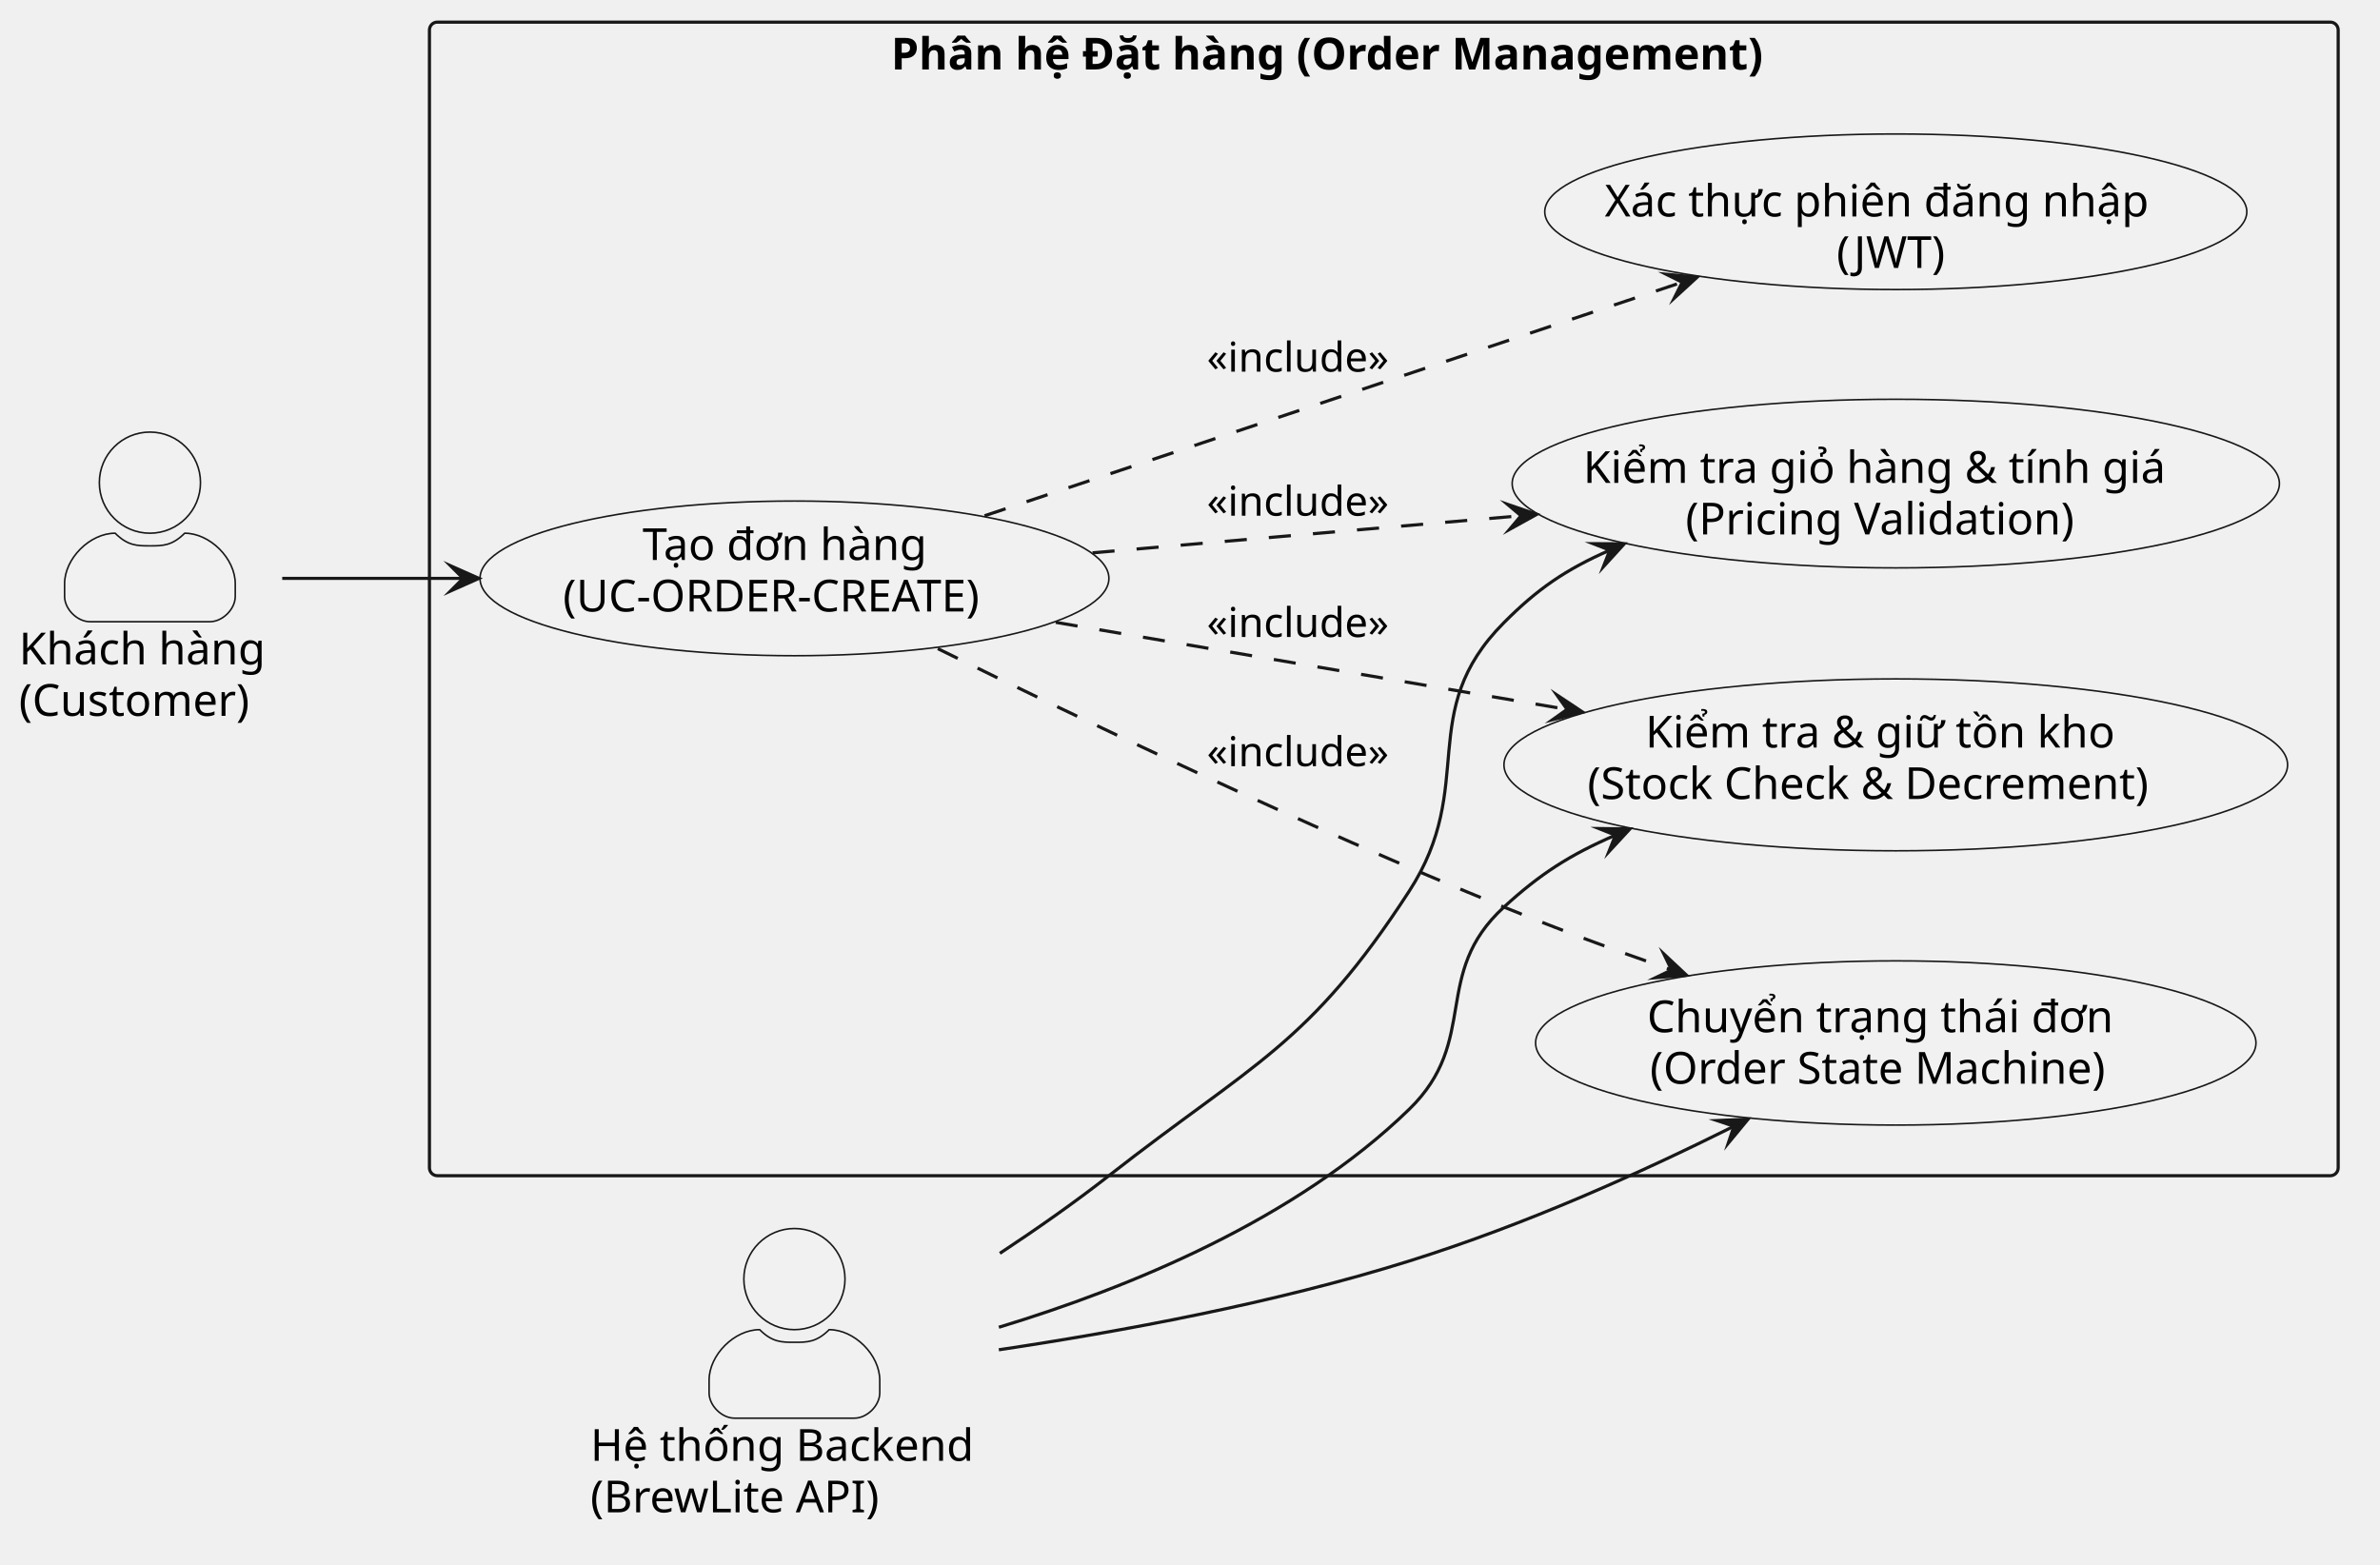
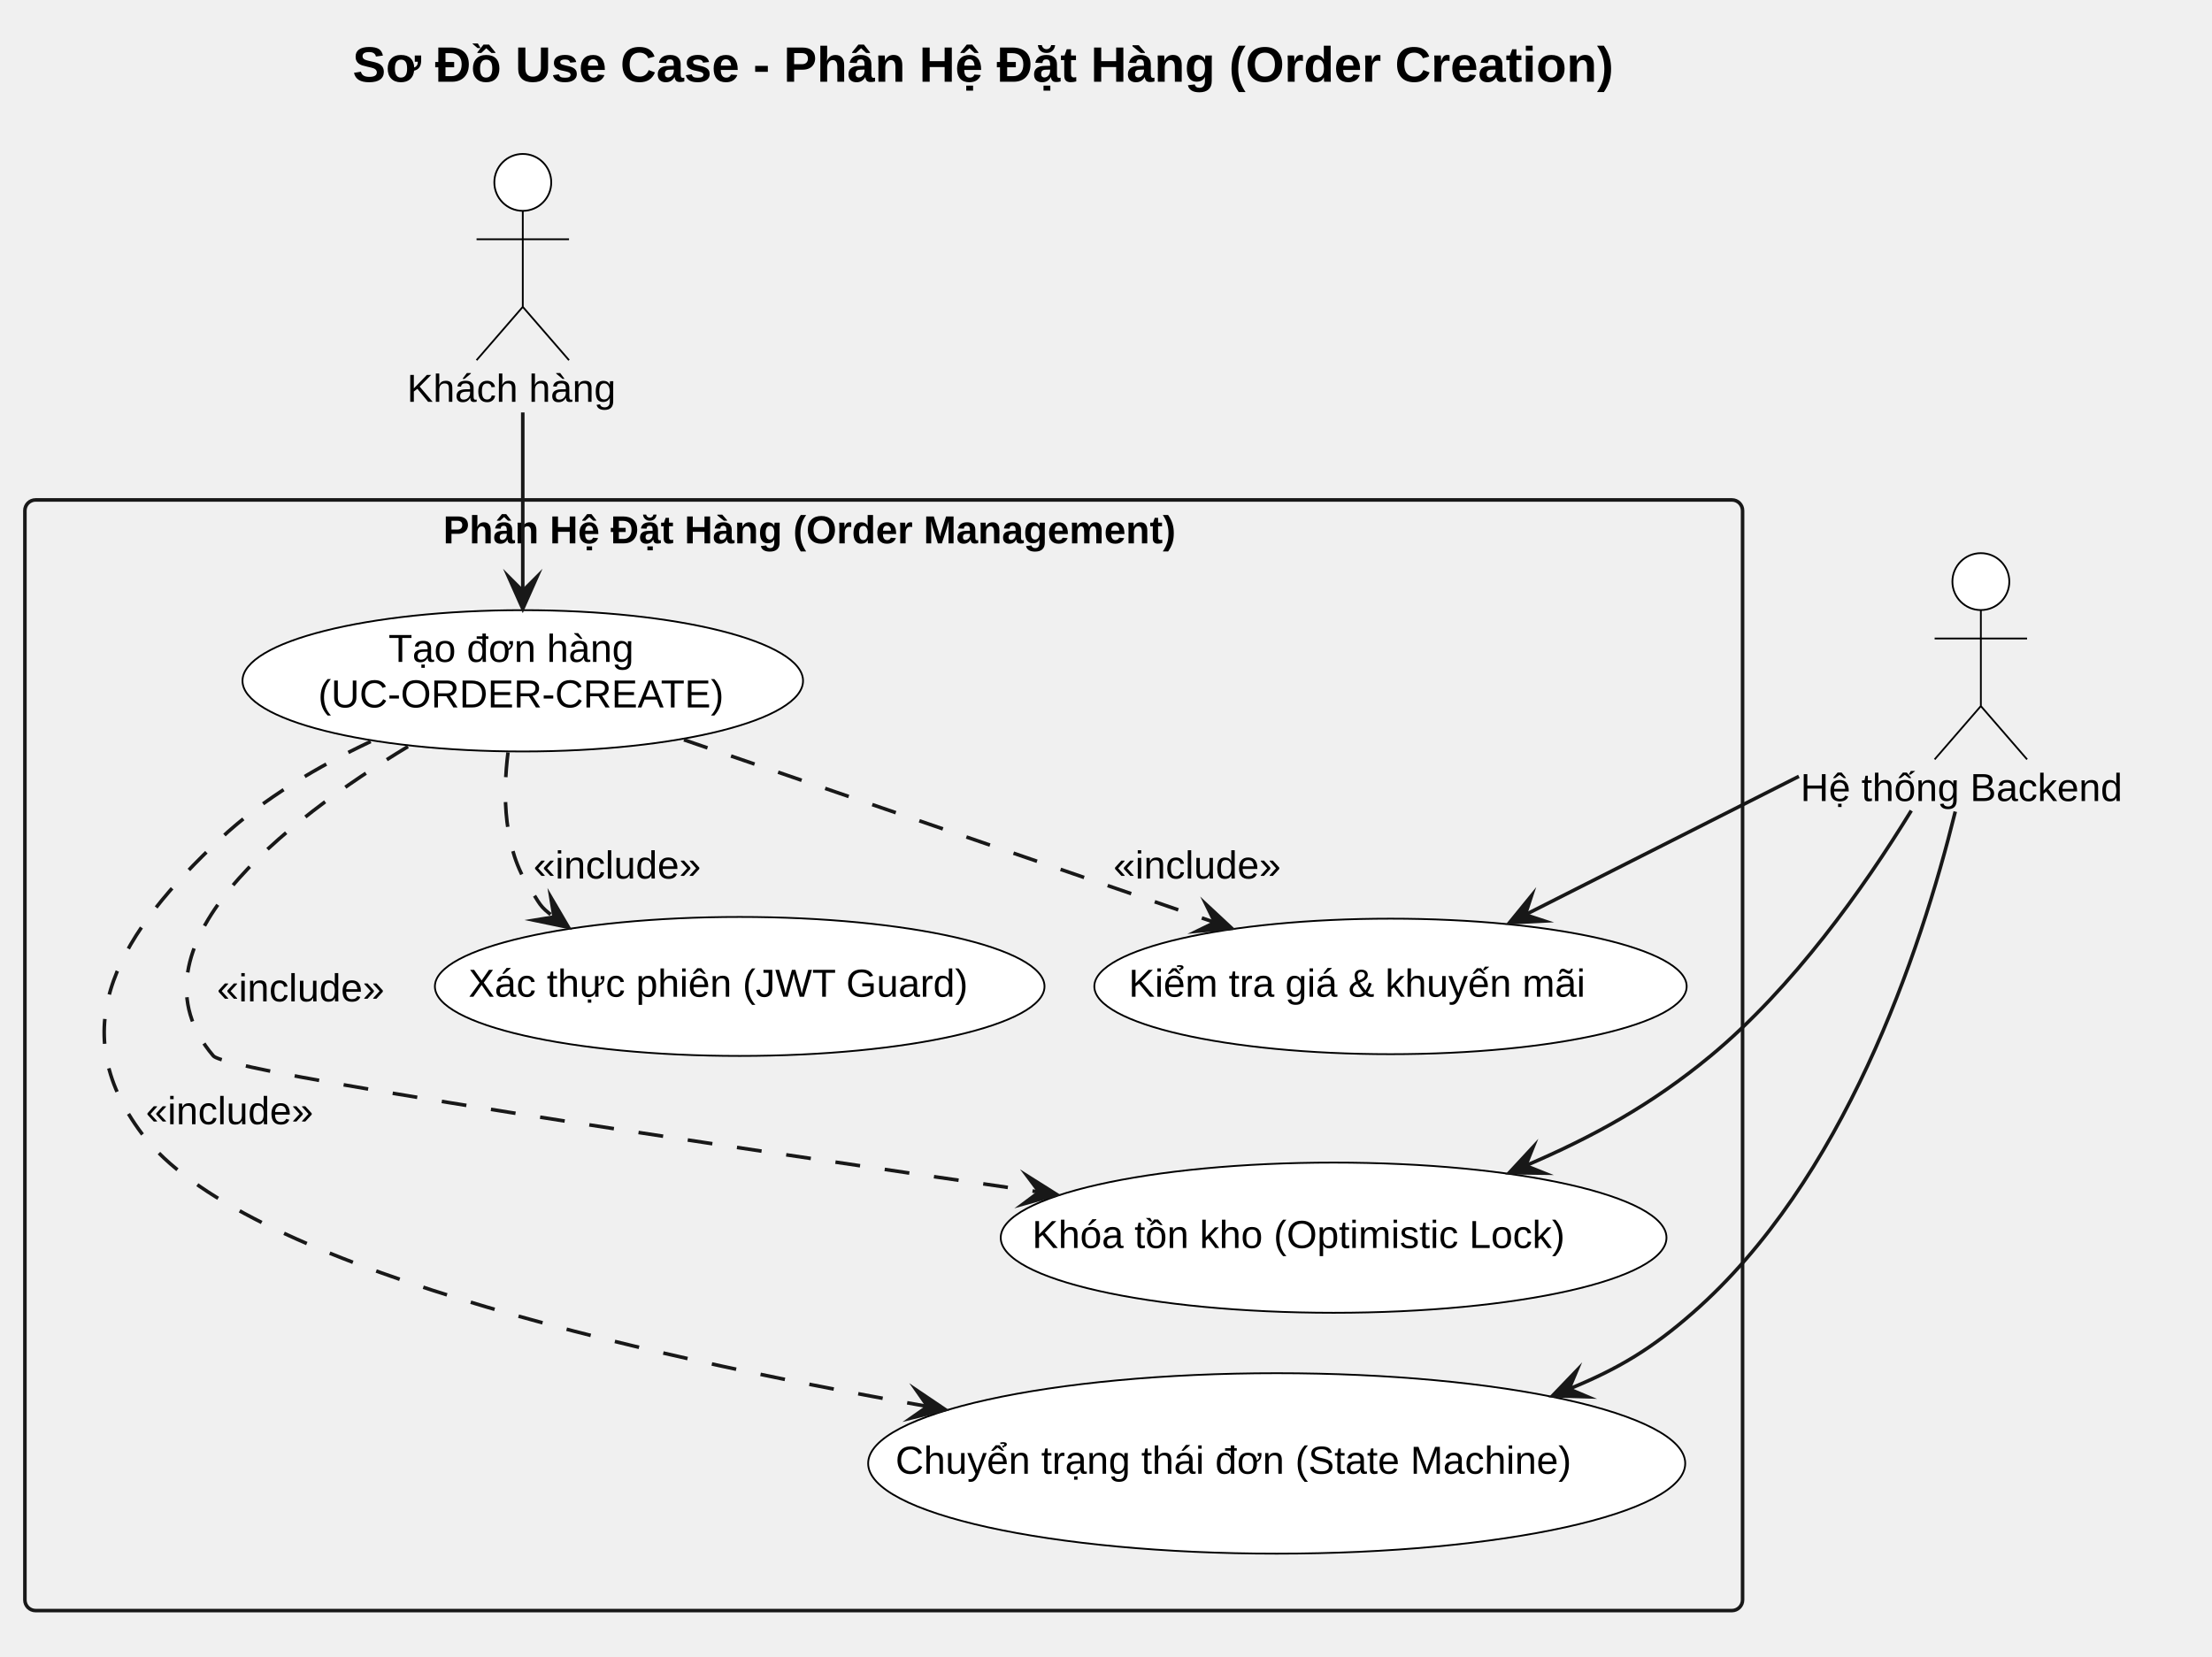
- <svg xmlns="http://www.w3.org/2000/svg" version="1.1" data-diagram-type="DESCRIPTION" style="width:753px;height:495px;background:#FFFFFF;" width="753px" height="495px" viewBox="0 0 753 495" zoomAndPan="magnify" preserveAspectRatio="none" contentStyleType="text/css">
+ <svg xmlns="http://www.w3.org/2000/svg" version="1.1" data-diagram-type="DESCRIPTION" style="width:622px;height:466px;background:#FFFFFF;" width="622px" height="466px" viewBox="0 0 622 466" zoomAndPan="magnify" preserveAspectRatio="none" contentStyleType="text/css">
  <defs />
  <g font-family="sans-serif" lengthAdjust="spacing">
-     <g class="cluster" data-qualified-name="Ph.n h. ..t h.ng .Order Management." id="ent0003" data-source-line="8">
-       <rect x="135.87" y="7" width="603.9" height="365" fill="none" style="stroke:#181818;stroke-width:1;" rx="2.5" ry="2.5" />
-       <text x="281.909" y="21.995" fill="#000" font-size="14" textLength="311.821" font-weight="700">Phân hệ Đặt hàng (Order Management)</text>
+     <g class="title" data-source-line="1">
+       <text x="99.137" y="22.995" fill="#000" font-size="14" textLength="417.443" font-weight="700" font-family="Arial">Sơ Đồ Use Case - Phân Hệ Đặt Hàng (Order Creation)</text>
    </g>
-     <g class="entity" data-qualified-name="Ph.n h. ..t h.ng .Order Management..UC_CreateOrder" id="ent0004" data-source-line="9">
-       <ellipse cx="251.355" cy="183" rx="99.485" ry="24.47" fill="#F1F1F1" style="stroke:#181818;stroke-width:0.5;" />
-       <text x="203.288" y="177.181" fill="#000" font-size="14" textLength="96.134">Tạo đơn hàng</text>
-       <text x="178.118" y="193.478" fill="#000" font-size="14" textLength="146.474">(UC-ORDER-CREATE)</text>
+     <g class="cluster" data-qualified-name="Ph.n H. ..t H.ng .Order Management." id="ent0003" data-source-line="22">
+       <rect x="7" y="140.597" width="483" height="312.35" fill="none" style="stroke:#181818;stroke-width:1;" rx="3" ry="3" />
+       <text x="124.624" y="152.807" fill="#000" font-size="11" textLength="247.752" font-weight="700" font-family="Arial">Phân Hệ Đặt Hàng (Order Management)</text>
    </g>
-     <g class="entity" data-qualified-name="Ph.n h. ..t h.ng .Order Management..UC_Auth" id="ent0005" data-source-line="10">
-       <ellipse cx="599.801" cy="67.002" rx="111.061" ry="24.612" fill="#F1F1F1" style="stroke:#181818;stroke-width:0.5;" />
-       <text x="507.714" y="68.49" fill="#000" font-size="14" textLength="184.174">Xác thực phiên đăng nhập</text>
-       <text x="581.077" y="84.787" fill="#000" font-size="14" textLength="37.447">(JWT)</text>
+     <g class="entity" data-qualified-name="Ph.n H. ..t H.ng .Order Management..UC_CreateOrder" id="ent0004" data-source-line="23">
+       <ellipse cx="146.999" cy="191.466" rx="78.809" ry="19.869" fill="#FFF" style="stroke:#000;stroke-width:0.5;" />
+       <text x="109.233" y="186.144" fill="#000" font-size="11" textLength="75.534" font-family="Arial">Tạo đơn hàng</text>
+       <text x="89.456" y="198.949" fill="#000" font-size="11" textLength="115.086" font-family="Arial">(UC-ORDER-CREATE)</text>
    </g>
-     <g class="entity" data-qualified-name="Ph.n h. ..t h.ng .Order Management..UC_ValidatePricing" id="ent0006" data-source-line="11">
-       <ellipse cx="599.804" cy="153.005" rx="121.374" ry="26.675" fill="#F1F1F1" style="stroke:#181818;stroke-width:0.5;" />
-       <text x="500.905" y="152.792" fill="#000" font-size="14" textLength="197.798">Kiểm tra giỏ hàng &amp; tính giá</text>
-       <text x="533.29" y="169.089" fill="#000" font-size="14" textLength="133.027">(Pricing Validation)</text>
+     <g class="entity" data-qualified-name="Ph.n H. ..t H.ng .Order Management..UC_Auth" id="ent0005" data-source-line="24">
+       <ellipse cx="208" cy="277.419" rx="85.71" ry="19.542" fill="#FFF" style="stroke:#000;stroke-width:0.5;" />
+       <text x="131.736" y="280.321" fill="#000" font-size="11" textLength="152.528" font-family="Arial">Xác thực phiên (JWT Guard)</text>
    </g>
-     <g class="entity" data-qualified-name="Ph.n h. ..t h.ng .Order Management..UC_Stock" id="ent0007" data-source-line="12">
-       <ellipse cx="599.797" cy="242.003" rx="123.967" ry="27.193" fill="#F1F1F1" style="stroke:#181818;stroke-width:0.5;" />
-       <text x="520.579" y="236.516" fill="#000" font-size="14" textLength="158.437">Kiểm tra &amp; giữ tồn kho</text>
-       <text x="502.259" y="252.813" fill="#000" font-size="14" textLength="195.077">(Stock Check &amp; Decrement)</text>
+     <g class="entity" data-qualified-name="Ph.n H. ..t H.ng .Order Management..UC_ValidatePricing" id="ent0006" data-source-line="25">
+       <ellipse cx="391" cy="277.413" rx="83.28" ry="19.056" fill="#FFF" style="stroke:#000;stroke-width:0.5;" />
+       <text x="317.378" y="280.315" fill="#000" font-size="11" textLength="147.243" font-family="Arial">Kiểm tra giá &amp; khuyến mãi</text>
    </g>
-     <g class="entity" data-qualified-name="Ph.n h. ..t h.ng .Order Management..UC_StateMachine" id="ent0008" data-source-line="13">
-       <ellipse cx="599.8" cy="329.999" rx="113.96" ry="25.979" fill="#F1F1F1" style="stroke:#181818;stroke-width:0.5;" />
-       <text x="521.108" y="326.595" fill="#000" font-size="14" textLength="157.384">Chuyển trạng thái đơn</text>
-       <text x="522.041" y="342.892" fill="#000" font-size="14" textLength="155.518">(Order State Machine)</text>
+     <g class="entity" data-qualified-name="Ph.n H. ..t H.ng .Order Management..UC_Stock" id="ent0007" data-source-line="26">
+       <ellipse cx="375.002" cy="348.077" rx="93.602" ry="21.12" fill="#FFF" style="stroke:#000;stroke-width:0.5;" />
+       <text x="290.244" y="350.98" fill="#000" font-size="11" textLength="169.517" font-family="Arial">Khóa tồn kho (Optimistic Lock)</text>
    </g>
-     <g class="entity" data-qualified-name="Customer" id="ent0001" data-source-line="5">
-       <ellipse cx="47.433" cy="152.71" rx="16" ry="16" fill="#F1F1F1" style="stroke:#181818;stroke-width:0.5;" />
-       <path d="M47.433,172.71 C51.433,172.71 54.433,172.71 58.433,168.71 C66.433,168.71 74.433,176.71 74.433,184.71 L74.433,188.71 C74.433,192.71 70.433,196.71 66.433,196.71 L28.433,196.71 C24.433,196.71 20.433,192.71 20.433,188.71 L20.433,184.71 C20.433,176.71 28.433,168.71 36.433,168.71 C40.433,172.71 43.433,172.71 47.433,172.71" style="stroke:#181818;stroke-width:0.5;" fill="#F1F1F1" />
-       <text x="6" y="210.205" fill="#000" font-size="14" textLength="82.865">Khách hàng</text>
-       <text x="6" y="226.502" fill="#000" font-size="14" textLength="78.928">(Customer)</text>
+     <g class="entity" data-qualified-name="Ph.n H. ..t H.ng .Order Management..UC_StateMachine" id="ent0008" data-source-line="27">
+       <ellipse cx="358.997" cy="411.562" rx="114.877" ry="25.375" fill="#FFF" style="stroke:#000;stroke-width:0.5;" />
+       <text x="251.798" y="414.465" fill="#000" font-size="11" textLength="214.398" font-family="Arial">Chuyển trạng thái đơn (State Machine)</text>
    </g>
-     <g class="entity" data-qualified-name="Backend" id="ent0002" data-source-line="6">
-       <ellipse cx="251.345" cy="404.71" rx="16" ry="16" fill="#F1F1F1" style="stroke:#181818;stroke-width:0.5;" />
-       <path d="M251.345,424.71 C255.345,424.71 258.345,424.71 262.345,420.71 C270.345,420.71 278.345,428.71 278.345,436.71 L278.345,440.71 C278.345,444.71 274.345,448.71 270.345,448.71 L232.345,448.71 C228.345,448.71 224.345,444.71 224.345,440.71 L224.345,436.71 C224.345,428.71 232.345,420.71 240.345,420.71 C244.345,424.71 247.345,424.71 251.345,424.71" style="stroke:#181818;stroke-width:0.5;" fill="#F1F1F1" />
-       <text x="186.8" y="462.205" fill="#000" font-size="14" textLength="129.09">Hệ thống Backend</text>
-       <text x="186.8" y="478.502" fill="#000" font-size="14" textLength="98.738">(BrewLite API)</text>
+     <g class="entity" data-qualified-name="Customer" id="ent0001" data-source-line="19">
+       <ellipse cx="147.004" cy="51.297" rx="8" ry="8" fill="#FFF" style="stroke:#000;stroke-width:0.5;" />
+       <path d="M147.004,59.297 L147.004,86.297 M134.004,67.297 L160.004,67.297 M147.004,86.297 L134.004,101.297 M147.004,86.297 L160.004,101.297" style="stroke:#000;stroke-width:0.5;" fill="none" />
+       <text x="114.45" y="113.007" fill="#000" font-size="11" textLength="65.108" font-family="Arial">Khách hàng</text>
    </g>
-     <g class="link" data-entity-1="ent0001" data-entity-2="ent0004" id="lnk9" data-source-line="16" data-link-type="dependency">
-       <path d="M89.29,183 C107.39,183 124.53,183 146.53,183" style="stroke:#181818;stroke-width:1;" fill="none" id="Customer-to-UC_CreateOrder" />
-       <polygon points="151.53,183,142.53,179,146.53,183,142.53,187,151.53,183" fill="#181818" style="stroke:#181818;stroke-width:1;stroke-linejoin:miter;stroke-miterlimit:10;" />
+     <g class="entity" data-qualified-name="Backend" id="ent0002" data-source-line="20">
+       <ellipse cx="557.004" cy="163.567" rx="8" ry="8" fill="#FFF" style="stroke:#000;stroke-width:0.5;" />
+       <path d="M557.004,171.567 L557.004,198.567 M544.004,179.567 L570.004,179.567 M557.004,198.567 L544.004,213.567 M557.004,198.567 L570.004,213.567" style="stroke:#000;stroke-width:0.5;" fill="none" />
+       <text x="506.29" y="225.277" fill="#000" font-size="11" textLength="101.428" font-family="Arial">Hệ thống Backend</text>
    </g>
-     <g class="link" data-entity-1="ent0004" data-entity-2="ent0005" id="lnk10" data-source-line="18" data-link-type="dependency">
-       <path d="M311.51,163.19 C374.32,142.16 468.409,110.657 532.219,89.297" style="stroke:#181818;stroke-width:1;stroke-dasharray:7,7;" fill="none" id="UC_CreateOrder-to-UC_Auth" />
-       <polygon points="536.96,87.71,527.156,86.774,532.219,89.297,529.695,94.36,536.96,87.71" fill="#181818" style="stroke:#181818;stroke-width:1;stroke-linejoin:miter;stroke-miterlimit:10;" />
-       <text x="381.83" y="117.587" fill="#000" font-size="13" textLength="63.007">«include»</text>
+     <g class="link" data-entity-1="ent0001" data-entity-2="ent0004" id="lnk9" data-source-line="30" data-link-type="dependency">
+       <path d="M147,115.997 C147,134.367 147,151.007 147,166.207" style="stroke:#181818;stroke-width:1;" fill="none" id="Customer-to-UC_CreateOrder" />
+       <polygon points="147,171.207,151,162.207,147,166.207,143,162.207,147,171.207" fill="#181818" style="stroke:#181818;stroke-width:1;stroke-linejoin:miter;stroke-miterlimit:10;" />
    </g>
-     <g class="link" data-entity-1="ent0004" data-entity-2="ent0006" id="lnk11" data-source-line="19" data-link-type="dependency">
-       <path d="M345.65,174.92 C388.94,171.18 435.779,167.122 481.229,163.182" style="stroke:#181818;stroke-width:1;stroke-dasharray:7,7;" fill="none" id="UC_CreateOrder-to-UC_ValidatePricing" />
-       <polygon points="486.21,162.75,476.898,159.542,481.229,163.182,477.589,167.512,486.21,162.75" fill="#181818" style="stroke:#181818;stroke-width:1;stroke-linejoin:miter;stroke-miterlimit:10;" />
-       <text x="381.83" y="163.167" fill="#000" font-size="13" textLength="63.007">«include»</text>
+     <g class="link" data-entity-1="ent0004" data-entity-2="ent0005" id="lnk10" data-source-line="32" data-link-type="dependency">
+       <path d="M142.85,211.597 C141.35,223.567 141.55,238.777 149,249.867 C151.88,254.157 151.568,254.851 155.788,257.881" style="stroke:#181818;stroke-width:1;stroke-dasharray:7,7;" fill="none" id="UC_CreateOrder-to-UC_Auth" />
+       <polygon points="159.85,260.797,154.872,252.299,155.788,257.881,150.206,258.797,159.85,260.797" fill="#181818" style="stroke:#181818;stroke-width:1;stroke-linejoin:miter;stroke-miterlimit:10;" />
+       <text x="150" y="247.077" fill="#000" font-size="11" textLength="53.313" font-family="Arial">«include»</text>
    </g>
-     <g class="link" data-entity-1="ent0004" data-entity-2="ent0007" id="lnk12" data-source-line="20" data-link-type="dependency">
-       <path d="M334.02,196.91 C383.93,205.41 443.141,215.49 495.801,224.46" style="stroke:#181818;stroke-width:1;stroke-dasharray:7,7;" fill="none" id="UC_CreateOrder-to-UC_Stock" />
-       <polygon points="500.73,225.3,492.529,219.846,495.801,224.46,491.186,227.732,500.73,225.3" fill="#181818" style="stroke:#181818;stroke-width:1;stroke-linejoin:miter;stroke-miterlimit:10;" />
-       <text x="381.83" y="201.547" fill="#000" font-size="13" textLength="63.007">«include»</text>
+     <g class="link" data-entity-1="ent0004" data-entity-2="ent0006" id="lnk11" data-source-line="33" data-link-type="dependency">
+       <path d="M192.32,208.057 C236.29,223.187 297.862,244.37 341.602,259.42" style="stroke:#181818;stroke-width:1;stroke-dasharray:7,7;" fill="none" id="UC_CreateOrder-to-UC_ValidatePricing" />
+       <polygon points="346.33,261.047,339.121,254.336,341.602,259.42,336.518,261.901,346.33,261.047" fill="#181818" style="stroke:#181818;stroke-width:1;stroke-linejoin:miter;stroke-miterlimit:10;" />
+       <text x="313.08" y="247.077" fill="#000" font-size="11" textLength="53.313" font-family="Arial">«include»</text>
    </g>
-     <g class="link" data-entity-1="ent0004" data-entity-2="ent0008" id="lnk13" data-source-line="21" data-link-type="dependency">
-       <path d="M296.72,205.24 C341.41,227.26 412.6,261.31 475.83,287 C494.38,294.54 510.078,300.356 528.858,306.896" style="stroke:#181818;stroke-width:1;stroke-dasharray:7,7;" fill="none" id="UC_CreateOrder-to-UC_StateMachine" />
-       <polygon points="533.58,308.54,526.396,301.803,528.858,306.896,523.765,309.358,533.58,308.54" fill="#181818" style="stroke:#181818;stroke-width:1;stroke-linejoin:miter;stroke-miterlimit:10;" />
-       <text x="381.83" y="242.417" fill="#000" font-size="13" textLength="63.007">«include»</text>
+     <g class="link" data-entity-1="ent0004" data-entity-2="ent0007" id="lnk12" data-source-line="34" data-link-type="dependency">
+       <path d="M114.71,209.957 C80.31,230.797 34.1,266.607 60,296.957 C63.87,301.487 200.192,321.9 292.212,335.23" style="stroke:#181818;stroke-width:1;stroke-dasharray:7,7;" fill="none" id="UC_CreateOrder-to-UC_Stock" />
+       <polygon points="297.16,335.947,288.826,330.698,292.212,335.23,287.68,338.615,297.16,335.947" fill="#181818" style="stroke:#181818;stroke-width:1;stroke-linejoin:miter;stroke-miterlimit:10;" />
+       <text x="61" y="281.627" fill="#000" font-size="11" textLength="53.313" font-family="Arial">«include»</text>
    </g>
-     <g class="link" data-entity-1="ent0002" data-entity-2="ent0006" id="lnk14" data-source-line="23" data-link-type="dependency">
-       <path d="M316.35,396.56 C328.09,388.81 340.04,380.44 350.83,372 C396.65,336.17 414.16,330.78 445.83,282 C467.65,248.4 447.57,225.39 475.83,197 C486.47,186.32 495.301,180.229 509.321,174.079" style="stroke:#181818;stroke-width:1;" fill="none" id="Backend-to-UC_ValidatePricing" />
-       <polygon points="513.9,172.07,504.051,172.022,509.321,174.079,507.265,179.348,513.9,172.07" fill="#181818" style="stroke:#181818;stroke-width:1;stroke-linejoin:miter;stroke-miterlimit:10;" />
+     <g class="link" data-entity-1="ent0004" data-entity-2="ent0008" id="lnk13" data-source-line="35" data-link-type="dependency">
+       <path d="M104.23,208.537 C89.68,215.417 74.07,224.517 62,235.867 C34.17,262.037 17.02,288.447 40,318.957 C67.3,355.197 176.827,380.655 260.867,395.545" style="stroke:#181818;stroke-width:1;stroke-dasharray:7,7;" fill="none" id="UC_CreateOrder-to-UC_StateMachine" />
+       <polygon points="265.79,396.417,257.626,390.908,260.867,395.545,256.23,398.785,265.79,396.417" fill="#181818" style="stroke:#181818;stroke-width:1;stroke-linejoin:miter;stroke-miterlimit:10;" />
+       <text x="41" y="316.167" fill="#000" font-size="11" textLength="53.313" font-family="Arial">«include»</text>
    </g>
-     <g class="link" data-entity-1="ent0002" data-entity-2="ent0007" id="lnk15" data-source-line="24" data-link-type="dependency">
-       <path d="M316.03,419.95 C357.36,407.41 409.98,385.84 445.83,351 C468.36,329.11 452.67,308.22 475.83,287 C487.23,276.56 496.657,270.467 511.107,264.247" style="stroke:#181818;stroke-width:1;" fill="none" id="Backend-to-UC_Stock" />
-       <polygon points="515.7,262.27,505.852,262.154,511.107,264.247,509.015,269.502,515.7,262.27" fill="#181818" style="stroke:#181818;stroke-width:1;stroke-linejoin:miter;stroke-miterlimit:10;" />
+     <g class="link" data-entity-1="ent0002" data-entity-2="ent0006" id="lnk14" data-source-line="37" data-link-type="dependency">
+       <path d="M505.84,218.337 C479.36,231.737 452.242,245.451 428.902,257.251" style="stroke:#181818;stroke-width:1;" fill="none" id="Backend-to-UC_ValidatePricing" />
+       <polygon points="424.44,259.507,434.277,259.016,428.902,257.251,430.667,251.876,424.44,259.507" fill="#181818" style="stroke:#181818;stroke-width:1;stroke-linejoin:miter;stroke-miterlimit:10;" />
    </g>
-     <g class="link" data-entity-1="ent0002" data-entity-2="ent0008" id="lnk16" data-source-line="25" data-link-type="dependency">
-       <path d="M316.02,427.08 C354.22,421.37 403.45,412.29 445.83,399 C483.09,387.32 518.774,371.199 548.594,356.349" style="stroke:#181818;stroke-width:1;" fill="none" id="Backend-to-UC_StateMachine" />
-       <polygon points="553.07,354.12,543.231,354.551,548.594,356.349,546.797,361.713,553.07,354.12" fill="#181818" style="stroke:#181818;stroke-width:1;stroke-linejoin:miter;stroke-miterlimit:10;" />
+     <g class="link" data-entity-1="ent0002" data-entity-2="ent0007" id="lnk15" data-source-line="38" data-link-type="dependency">
+       <path d="M537.44,227.977 C523.89,250.047 504.15,277.777 481,296.957 C464.38,310.717 447.945,319.707 429.005,327.827" style="stroke:#181818;stroke-width:1;" fill="none" id="Backend-to-UC_Stock" />
+       <polygon points="424.41,329.797,434.258,329.927,429.005,327.827,431.106,322.574,424.41,329.797" fill="#181818" style="stroke:#181818;stroke-width:1;stroke-linejoin:miter;stroke-miterlimit:10;" />
+     </g>
+     <g class="link" data-entity-1="ent0002" data-entity-2="ent0008" id="lnk16" data-source-line="39" data-link-type="dependency">
+       <path d="M549.81,228.237 C539.96,268.177 518.41,332.067 476,369.197 C464.65,379.127 455.389,384.838 441.199,390.628" style="stroke:#181818;stroke-width:1;" fill="none" id="Backend-to-UC_StateMachine" />
+       <polygon points="436.57,392.517,446.414,392.82,441.199,390.628,443.392,385.413,436.57,392.517" fill="#181818" style="stroke:#181818;stroke-width:1;stroke-linejoin:miter;stroke-miterlimit:10;" />
    </g>
  </g>
</svg>
